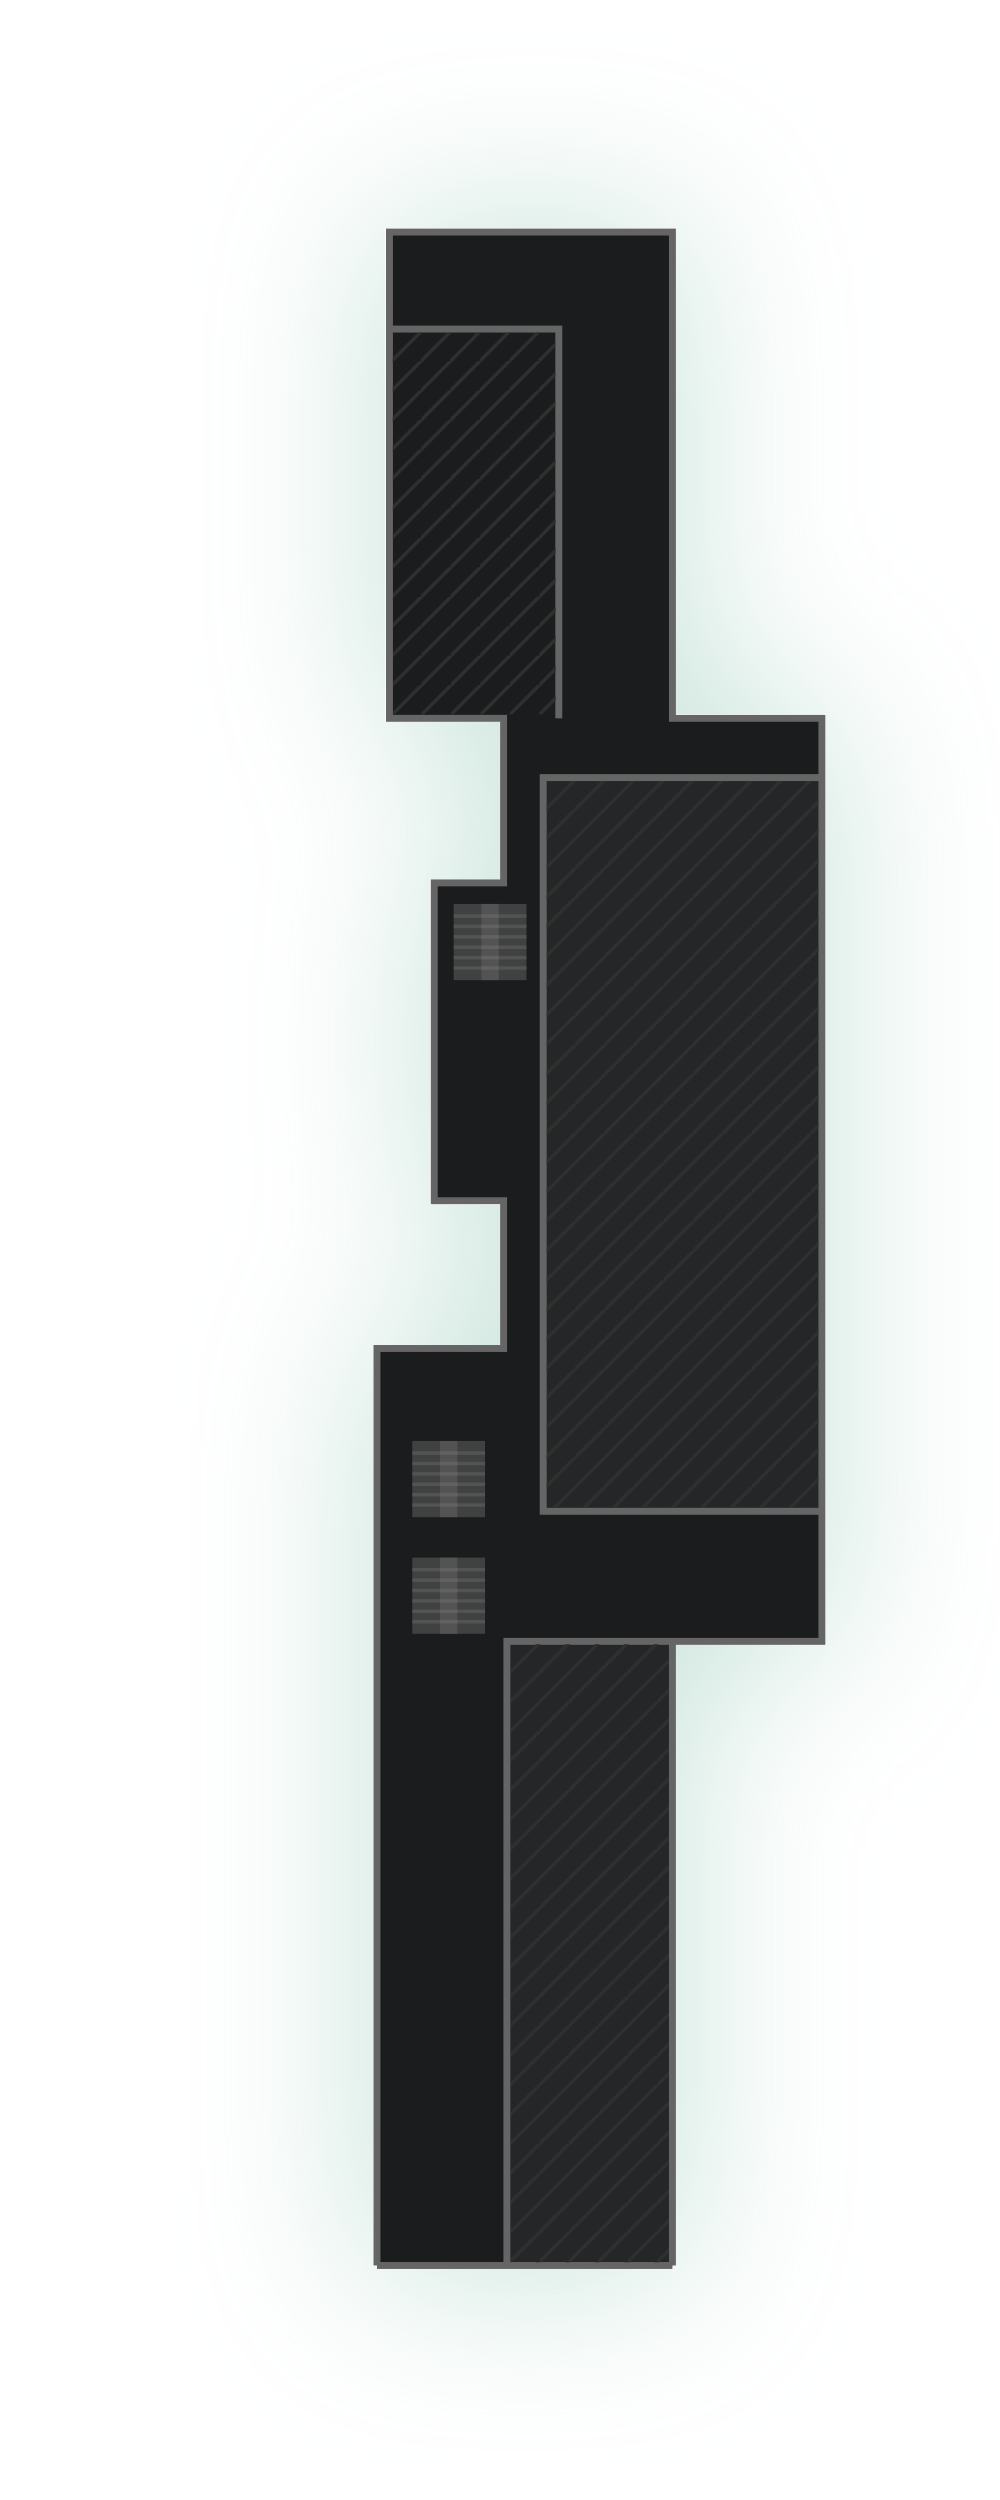
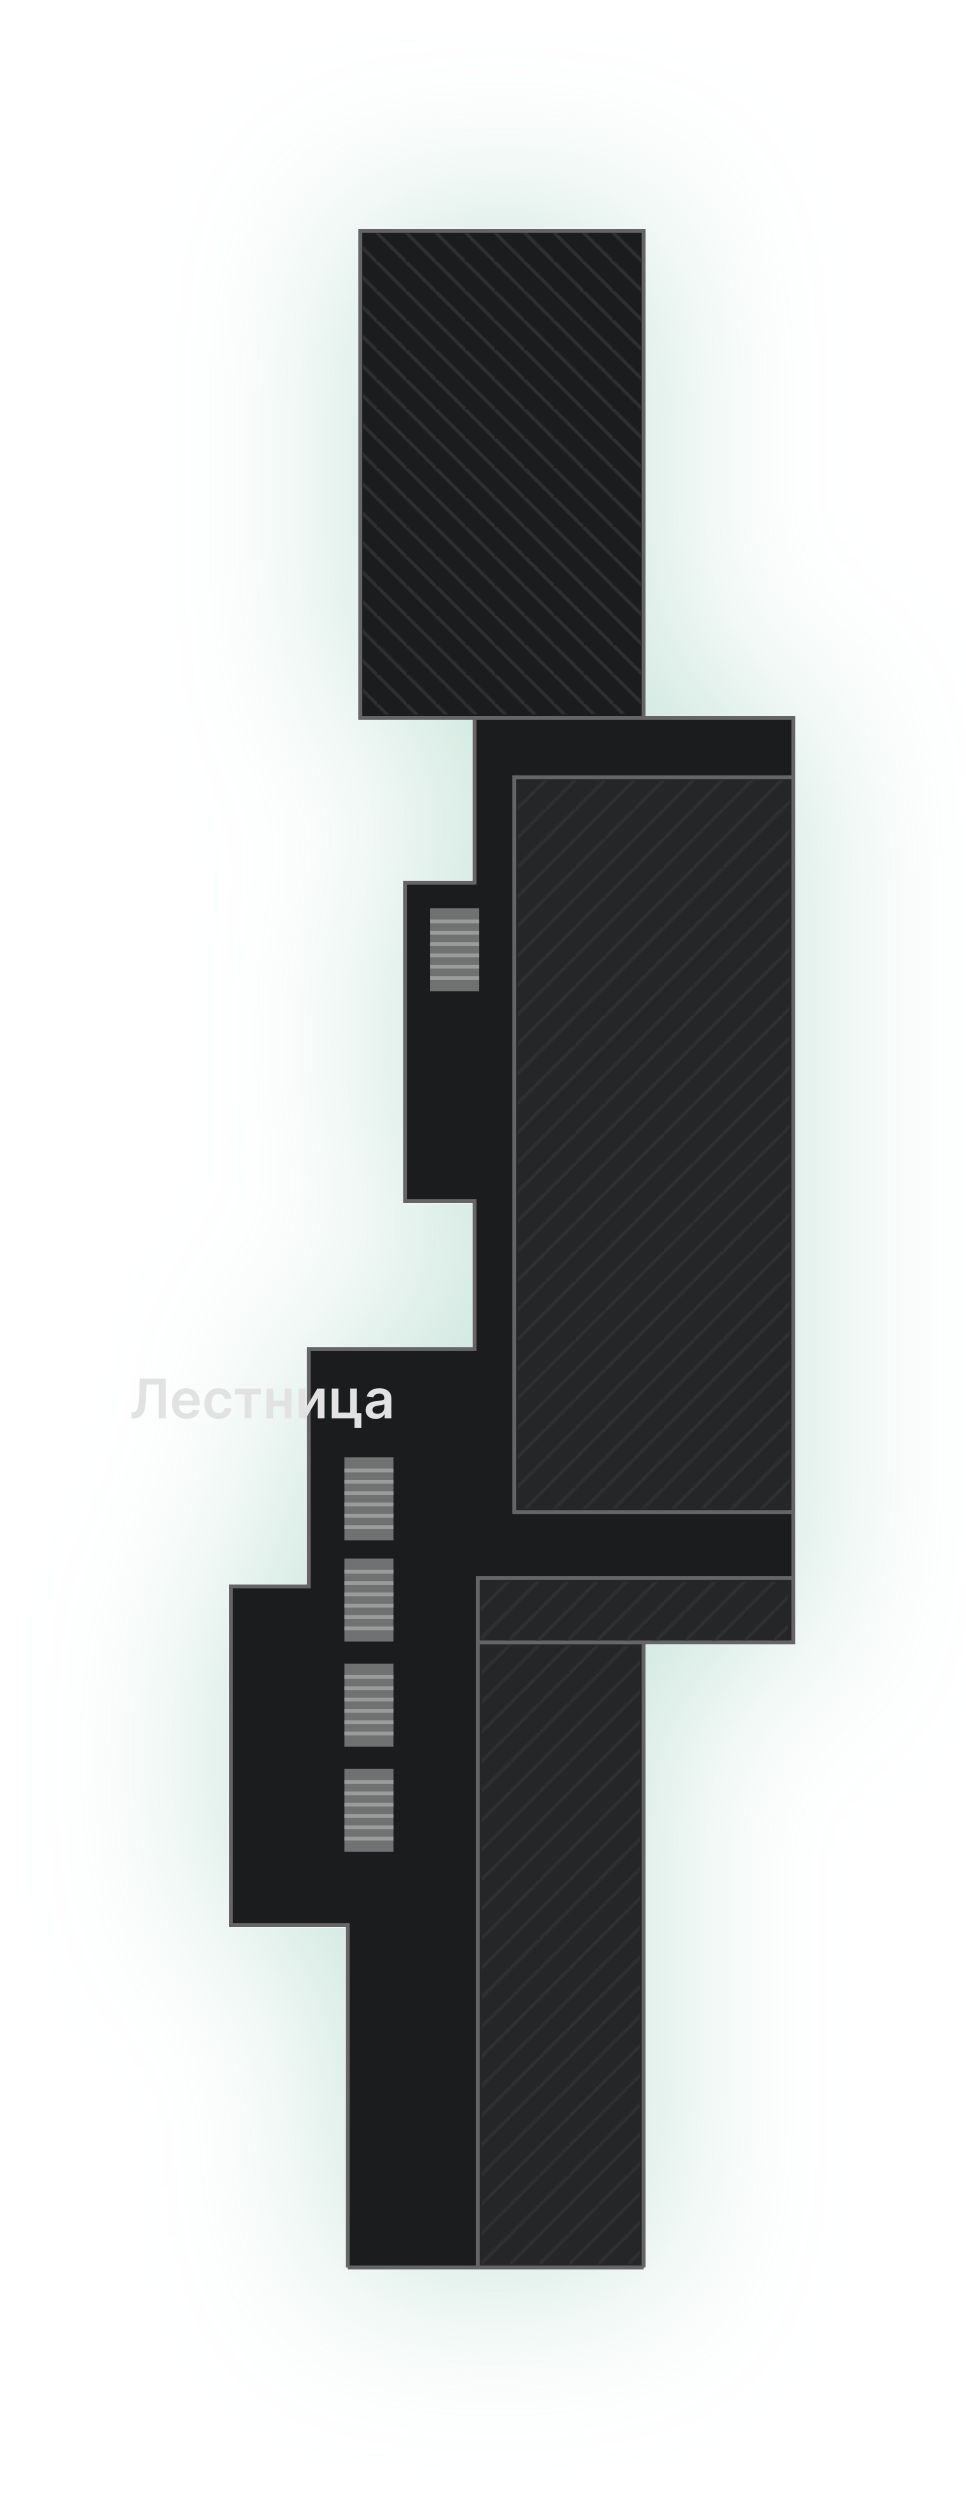
- <svg xmlns="http://www.w3.org/2000/svg" xmlns:xlink="http://www.w3.org/1999/xlink" width="257" height="643" viewBox="0 0 257 643" fill="none">
-   <g filter="url(#filter0_d_795_6688)">
-     <path d="M172.95 582.683L172.95 422.161L130.373 422.161L130.373 582.683L172.95 582.683Z" fill="#252627" />
-     <path d="M96.953 346.829L96.953 582.683L130.373 582.683L130.373 422.161L172.95 422.161L211.391 422.161L211.391 388.705L139.715 388.705L139.715 199.997L211.391 199.997L211.391 184.754L172.95 184.754L172.95 59.683L100.166 59.683L100.166 84.638L100.166 184.754L129.523 184.754L129.523 227.073L111.687 227.073L111.687 308.83L129.523 308.83L129.523 346.829L96.953 346.829Z" fill="#1B1C1D" />
-     <path d="M139.715 388.705L211.391 388.705L211.391 199.997L139.715 199.997L139.715 388.705Z" fill="#252627" />
-     <path d="M96.953 582.683L96.953 346.829L129.523 346.829L129.523 308.83L111.687 308.83L111.687 227.073L129.523 227.073L129.523 184.754L100.166 184.754L100.166 84.638M96.953 582.683L172.95 582.683M96.953 582.683L130.373 582.683M172.95 422.161L211.391 422.161L211.391 388.705M172.95 422.161L172.95 582.683M172.95 422.161L130.373 422.161L130.373 582.683M172.95 582.683L130.373 582.683M211.391 388.705L139.715 388.705L139.715 199.997L211.391 199.997M211.391 388.705L211.391 199.997M211.391 199.997L211.391 184.754L172.95 184.754L172.95 59.683L100.166 59.683L100.166 84.638M100.166 84.638L143.721 84.638L143.721 184.754" stroke="#656565" stroke-width="1.782" />
+ <svg xmlns="http://www.w3.org/2000/svg" xmlns:xlink="http://www.w3.org/1999/xlink" width="248" height="642" viewBox="0 0 248 642" fill="none">
+   <g filter="url(#filter0_d_1768_10921)">
+     <path d="M165.29 582.292L165.29 421.77L122.713 421.77L122.713 582.292L165.29 582.292Z" fill="#252627" />
+     <path d="M132.055 388.314L203.731 388.314L203.731 199.607L132.055 199.607L132.055 388.314Z" fill="#252627" />
+     <path fill-rule="evenodd" clip-rule="evenodd" d="M79.291 407.383L79.293 346.438L121.863 346.438L121.863 308.44L104.027 308.44L104.027 226.682L121.863 226.682L121.863 184.363L92.506 184.363L92.506 84.248L92.506 59.292L165.29 59.292L165.29 184.363L203.731 184.363L203.731 199.607L132.055 199.607L132.055 388.314L203.731 388.314L203.731 405.232L122.713 405.232L122.713 421.77L122.713 582.292L89.293 582.292L89.293 494.365L59.289 494.365L59.29 407.383L79.291 407.383Z" fill="#1B1C1D" />
+     <path d="M165.29 421.77L203.731 421.77L203.731 405.232L122.713 405.232L122.713 421.77L165.29 421.77Z" fill="#252627" />
+     <path d="M89.293 582.292L165.29 582.292M89.293 582.292L122.713 582.292M89.293 582.292L89.293 494.365L59.289 494.365L59.29 407.383L79.291 407.383L79.293 346.438L121.863 346.438L121.863 308.44L104.027 308.44L104.027 226.682L121.863 226.682L121.863 184.363M121.863 184.363L92.506 184.363L92.506 84.248L92.506 59.292L165.29 59.292L165.29 184.363M121.863 184.363L136.061 184.363L165.29 184.363M165.29 184.363L203.731 184.363L203.731 199.607M165.29 421.77L203.731 421.77L203.731 405.232M165.29 421.77L165.29 582.292M165.29 421.77L122.713 421.77M165.29 582.292L122.713 582.292M122.713 582.292L122.713 421.77M122.713 421.77L122.713 405.232L203.731 405.232M203.731 388.314L132.055 388.314L132.055 199.607L203.731 199.607M203.731 388.314L203.731 199.607M203.731 388.314L203.731 405.232" stroke="#656565" />
  </g>
-   <rect x="140.609" y="200.875" width="69.85" height="186.922" fill="url(#pattern0_795_6688)" />
-   <rect x="100.977" y="85.598" width="41.835" height="98.217" transform="rotate(-0.0777904 100.977 85.5981)" fill="url(#pattern1_795_6688)" />
-   <rect x="131.43" y="422.885" width="40.618" height="158.999" fill="url(#pattern2_795_6688)" />
-   <g opacity="0.2">
- 
- 
-     </g>
-   <g opacity="0.2">
- 
- 
-     </g>
-   <rect opacity="0.5" x="116.695" y="232.496" width="11.58" height="3.563" fill="#656565" />
-   <rect opacity="0.5" x="116.695" y="235.168" width="11.58" height="3.563" fill="#656565" />
-   <rect opacity="0.5" x="116.695" y="237.84" width="11.58" height="3.563" fill="#656565" />
-   <rect opacity="0.5" x="116.695" y="240.513" width="11.58" height="3.563" fill="#656565" />
-   <rect opacity="0.5" x="116.695" y="243.185" width="11.58" height="3.563" fill="#656565" />
-   <rect opacity="0.5" x="116.695" y="245.857" width="11.58" height="3.563" fill="#656565" />
-   <rect opacity="0.5" x="116.695" y="248.53" width="11.58" height="3.563" fill="#656565" />
-   <rect opacity="0.5" x="123.82" y="232.496" width="11.58" height="3.563" fill="#656565" />
-   <rect opacity="0.5" x="123.82" y="235.168" width="11.58" height="3.563" fill="#656565" />
-   <rect opacity="0.5" x="123.82" y="237.84" width="11.58" height="3.563" fill="#656565" />
-   <rect opacity="0.5" x="123.82" y="240.513" width="11.58" height="3.563" fill="#656565" />
-   <rect opacity="0.5" x="123.82" y="243.185" width="11.58" height="3.563" fill="#656565" />
-   <rect opacity="0.5" x="123.82" y="245.857" width="11.58" height="3.563" fill="#656565" />
-   <rect opacity="0.5" x="123.82" y="248.53" width="11.58" height="3.563" fill="#656565" />
-   <rect opacity="0.5" x="106.039" y="400.623" width="11.58" height="3.563" fill="#656565" />
-   <rect opacity="0.5" x="106.039" y="403.295" width="11.58" height="3.563" fill="#656565" />
-   <rect opacity="0.5" x="106.039" y="405.967" width="11.58" height="3.563" fill="#656565" />
-   <rect opacity="0.5" x="106.039" y="408.64" width="11.58" height="3.563" fill="#656565" />
-   <rect opacity="0.5" x="106.039" y="411.312" width="11.58" height="3.563" fill="#656565" />
-   <rect opacity="0.5" x="106.039" y="413.984" width="11.58" height="3.563" fill="#656565" />
-   <rect opacity="0.5" x="106.039" y="416.657" width="11.58" height="3.563" fill="#656565" />
-   <rect opacity="0.5" x="106.039" y="370.623" width="11.58" height="3.563" fill="#656565" />
-   <rect opacity="0.5" x="106.039" y="373.295" width="11.58" height="3.563" fill="#656565" />
-   <rect opacity="0.5" x="106.039" y="375.967" width="11.58" height="3.563" fill="#656565" />
-   <rect opacity="0.5" x="106.039" y="378.64" width="11.58" height="3.563" fill="#656565" />
-   <rect opacity="0.5" x="106.039" y="381.312" width="11.58" height="3.563" fill="#656565" />
-   <rect opacity="0.5" x="106.039" y="383.984" width="11.58" height="3.563" fill="#656565" />
-   <rect opacity="0.5" x="106.039" y="386.657" width="11.58" height="3.563" fill="#656565" />
-   <rect opacity="0.5" x="113.164" y="400.623" width="11.58" height="3.563" fill="#656565" />
-   <rect opacity="0.5" x="113.164" y="403.295" width="11.58" height="3.563" fill="#656565" />
-   <rect opacity="0.5" x="113.164" y="405.967" width="11.58" height="3.563" fill="#656565" />
-   <rect opacity="0.5" x="113.164" y="408.64" width="11.58" height="3.563" fill="#656565" />
-   <rect opacity="0.5" x="113.164" y="411.312" width="11.58" height="3.563" fill="#656565" />
-   <rect opacity="0.5" x="113.164" y="413.984" width="11.58" height="3.563" fill="#656565" />
-   <rect opacity="0.5" x="113.164" y="416.657" width="11.58" height="3.563" fill="#656565" />
-   <rect opacity="0.5" x="113.164" y="370.623" width="11.58" height="3.563" fill="#656565" />
-   <rect opacity="0.5" x="113.164" y="373.295" width="11.58" height="3.563" fill="#656565" />
-   <rect opacity="0.5" x="113.164" y="375.967" width="11.58" height="3.563" fill="#656565" />
-   <rect opacity="0.5" x="113.164" y="378.64" width="11.58" height="3.563" fill="#656565" />
-   <rect opacity="0.5" x="113.164" y="381.312" width="11.58" height="3.563" fill="#656565" />
-   <rect opacity="0.5" x="113.164" y="383.984" width="11.58" height="3.563" fill="#656565" />
-   <rect opacity="0.5" x="113.164" y="386.657" width="11.58" height="3.563" fill="#656565" />
+   <rect x="123.438" y="406.232" width="79" height="15" fill="url(#pattern0_1768_10921)" />
+   <rect x="132.945" y="200.484" width="69.85" height="186.922" fill="url(#pattern1_1768_10921)" />
+   <rect x="123.766" y="422.494" width="40.618" height="158.999" fill="url(#pattern2_1768_10921)" />
+   <rect width="71.54" height="123.535" transform="matrix(-0.999999 0.0013577 0.0013577 0.999999 164.609 59.8438)" fill="url(#pattern3_1768_10921)" />
+   <rect opacity="0.5" x="110.438" y="233.232" width="12.598" height="3.876" fill="#C5C5C5" />
+   <rect opacity="0.5" x="110.438" y="236.139" width="12.598" height="3.876" fill="#C5C5C5" />
+   <rect opacity="0.5" x="110.438" y="239.046" width="12.598" height="3.876" fill="#C5C5C5" />
+   <rect opacity="0.5" x="110.438" y="241.954" width="12.598" height="3.876" fill="#C5C5C5" />
+   <rect opacity="0.5" x="110.438" y="244.86" width="12.598" height="3.876" fill="#C5C5C5" />
+   <rect opacity="0.5" x="110.438" y="247.768" width="12.598" height="3.876" fill="#C5C5C5" />
+   <rect opacity="0.5" x="110.438" y="250.675" width="12.598" height="3.876" fill="#C5C5C5" />
+   <rect opacity="0.5" x="88.438" y="374.232" width="12.598" height="3.876" fill="#C5C5C5" />
+   <rect opacity="0.5" x="88.438" y="377.139" width="12.598" height="3.876" fill="#C5C5C5" />
+   <rect opacity="0.5" x="88.438" y="380.046" width="12.598" height="3.876" fill="#C5C5C5" />
+   <rect opacity="0.5" x="88.438" y="382.953" width="12.598" height="3.876" fill="#C5C5C5" />
+   <rect opacity="0.5" x="88.438" y="385.861" width="12.598" height="3.876" fill="#C5C5C5" />
+   <rect opacity="0.5" x="88.438" y="388.768" width="12.598" height="3.876" fill="#C5C5C5" />
+   <rect opacity="0.5" x="88.438" y="391.675" width="12.598" height="3.876" fill="#C5C5C5" />
+   <rect opacity="0.5" x="88.438" y="400.232" width="12.598" height="3.876" fill="#C5C5C5" />
+   <rect opacity="0.5" x="88.438" y="403.139" width="12.598" height="3.876" fill="#C5C5C5" />
+   <rect opacity="0.5" x="88.438" y="406.046" width="12.598" height="3.876" fill="#C5C5C5" />
+   <rect opacity="0.5" x="88.438" y="408.953" width="12.598" height="3.876" fill="#C5C5C5" />
+   <rect opacity="0.5" x="88.438" y="411.861" width="12.598" height="3.876" fill="#C5C5C5" />
+   <rect opacity="0.5" x="88.438" y="414.768" width="12.598" height="3.876" fill="#C5C5C5" />
+   <rect opacity="0.5" x="88.438" y="417.675" width="12.598" height="3.876" fill="#C5C5C5" />
+   <rect opacity="0.5" x="88.438" y="454.232" width="12.598" height="3.876" fill="#C5C5C5" />
+   <rect opacity="0.5" x="88.438" y="457.139" width="12.598" height="3.876" fill="#C5C5C5" />
+   <rect opacity="0.5" x="88.438" y="460.046" width="12.598" height="3.876" fill="#C5C5C5" />
+   <rect opacity="0.5" x="88.438" y="462.953" width="12.598" height="3.876" fill="#C5C5C5" />
+   <rect opacity="0.5" x="88.438" y="465.861" width="12.598" height="3.876" fill="#C5C5C5" />
+   <rect opacity="0.5" x="88.438" y="468.768" width="12.598" height="3.876" fill="#C5C5C5" />
+   <rect opacity="0.5" x="88.438" y="471.675" width="12.598" height="3.876" fill="#C5C5C5" />
+   <rect opacity="0.5" x="88.438" y="427.232" width="12.598" height="3.876" fill="#C5C5C5" />
+   <rect opacity="0.5" x="88.438" y="430.139" width="12.598" height="3.876" fill="#C5C5C5" />
+   <rect opacity="0.5" x="88.438" y="433.046" width="12.598" height="3.876" fill="#C5C5C5" />
+   <rect opacity="0.5" x="88.438" y="435.953" width="12.598" height="3.876" fill="#C5C5C5" />
+   <rect opacity="0.5" x="88.438" y="438.861" width="12.598" height="3.876" fill="#C5C5C5" />
+   <rect opacity="0.5" x="88.438" y="441.768" width="12.598" height="3.876" fill="#C5C5C5" />
+   <rect opacity="0.5" x="88.438" y="444.675" width="12.598" height="3.876" fill="#C5C5C5" />
+   <path d="M33.781 364.232V362.701L34.069 362.686C34.46 362.663 34.77 362.522 34.999 362.263C35.231 362.005 35.401 361.589 35.511 361.015C35.623 360.442 35.698 359.673 35.734 358.708L35.903 354.05H42.575V364.232H40.771V355.566H37.624L37.465 359.28C37.418 360.394 37.295 361.317 37.097 362.049C36.901 362.782 36.58 363.329 36.132 363.69C35.688 364.051 35.07 364.232 34.278 364.232H33.781ZM47.887 364.381C47.122 364.381 46.461 364.222 45.904 363.904C45.35 363.582 44.924 363.128 44.626 362.542C44.328 361.952 44.179 361.257 44.179 360.458C44.179 359.673 44.328 358.984 44.626 358.39C44.928 357.794 45.349 357.33 45.889 356.998C46.429 356.664 47.064 356.496 47.793 356.496C48.264 356.496 48.708 356.572 49.125 356.725C49.546 356.874 49.917 357.106 50.239 357.421C50.564 357.736 50.819 358.137 51.005 358.624C51.19 359.108 51.283 359.685 51.283 360.354V360.906H45.024V359.693H49.558C49.555 359.348 49.48 359.042 49.334 358.773C49.188 358.501 48.984 358.288 48.723 358.132C48.464 357.976 48.163 357.898 47.818 357.898C47.45 357.898 47.127 357.988 46.848 358.167C46.57 358.342 46.353 358.574 46.197 358.863C46.045 359.148 45.967 359.461 45.963 359.802V360.861C45.963 361.305 46.045 361.686 46.207 362.005C46.369 362.32 46.596 362.561 46.888 362.731C47.18 362.896 47.521 362.979 47.912 362.979C48.174 362.979 48.411 362.943 48.623 362.87C48.835 362.793 49.019 362.682 49.175 362.537C49.331 362.391 49.449 362.21 49.528 361.995L51.209 362.184C51.102 362.628 50.9 363.016 50.602 363.347C50.307 363.675 49.929 363.93 49.468 364.113C49.008 364.292 48.481 364.381 47.887 364.381ZM56.136 364.381C55.374 364.381 54.72 364.214 54.173 363.879C53.629 363.544 53.21 363.082 52.915 362.492C52.623 361.899 52.477 361.216 52.477 360.444C52.477 359.668 52.627 358.984 52.925 358.39C53.223 357.794 53.644 357.33 54.188 356.998C54.735 356.664 55.381 356.496 56.127 356.496C56.746 356.496 57.295 356.61 57.772 356.839C58.253 357.065 58.636 357.384 58.921 357.799C59.206 358.21 59.368 358.69 59.408 359.24H57.688C57.618 358.873 57.452 358.566 57.191 358.321C56.932 358.072 56.586 357.948 56.151 357.948C55.784 357.948 55.46 358.047 55.182 358.246C54.904 358.442 54.687 358.723 54.531 359.091C54.378 359.459 54.302 359.9 54.302 360.414C54.302 360.934 54.378 361.382 54.531 361.756C54.683 362.127 54.897 362.414 55.172 362.616C55.45 362.815 55.777 362.914 56.151 362.914C56.417 362.914 56.654 362.865 56.862 362.765C57.075 362.663 57.252 362.515 57.394 362.323C57.537 362.131 57.635 361.897 57.688 361.622H59.408C59.365 362.162 59.206 362.641 58.931 363.059C58.656 363.473 58.281 363.798 57.807 364.033C57.333 364.265 56.776 364.381 56.136 364.381ZM60.331 358.072V356.596H67.013V358.072H64.542V364.232H62.802V358.072H60.331ZM73.691 359.668V361.145H69.624V359.668H73.691ZM70.181 356.596V364.232H68.446V356.596H70.181ZM74.87 356.596V364.232H73.139V356.596H74.87ZM78.425 361.796L81.483 356.596H83.332V364.232H81.592V359.027L78.545 364.232H76.69V356.596H78.425V361.796ZM91.629 356.596V362.89H92.797V366.688H91.037V364.232H85.181V356.596H86.916V362.755H89.909V356.596H91.629ZM96.47 364.386C95.986 364.386 95.55 364.3 95.162 364.128C94.778 363.952 94.473 363.693 94.248 363.352C94.025 363.011 93.914 362.59 93.914 362.089C93.914 361.658 93.994 361.302 94.153 361.02C94.312 360.739 94.529 360.513 94.804 360.344C95.079 360.175 95.389 360.048 95.734 359.961C96.082 359.872 96.442 359.807 96.813 359.767C97.26 359.721 97.623 359.68 97.902 359.643C98.18 359.603 98.382 359.544 98.508 359.464C98.637 359.381 98.702 359.254 98.702 359.081V359.052C98.702 358.677 98.591 358.387 98.369 358.182C98.147 357.976 97.827 357.873 97.409 357.873C96.969 357.873 96.619 357.969 96.36 358.162C96.105 358.354 95.933 358.581 95.843 358.843L94.163 358.604C94.296 358.14 94.514 357.752 94.819 357.441C95.124 357.126 95.497 356.891 95.938 356.735C96.379 356.576 96.866 356.496 97.4 356.496C97.767 356.496 98.134 356.539 98.498 356.625C98.863 356.712 99.196 356.854 99.498 357.053C99.799 357.249 100.041 357.515 100.223 357.853C100.409 358.191 100.502 358.614 100.502 359.121V364.232H98.772V363.183H98.712C98.603 363.395 98.448 363.594 98.25 363.78C98.054 363.962 97.807 364.109 97.509 364.222C97.214 364.331 96.868 364.386 96.47 364.386ZM96.937 363.064C97.298 363.064 97.612 362.992 97.877 362.85C98.142 362.704 98.346 362.512 98.488 362.273C98.634 362.034 98.707 361.774 98.707 361.493V360.593C98.651 360.639 98.555 360.682 98.419 360.722C98.286 360.762 98.137 360.797 97.971 360.826C97.805 360.856 97.641 360.883 97.479 360.906C97.317 360.929 97.176 360.949 97.056 360.966C96.788 361.002 96.548 361.062 96.336 361.145C96.124 361.227 95.956 361.343 95.834 361.493C95.711 361.638 95.65 361.827 95.65 362.059C95.65 362.391 95.77 362.641 96.012 362.81C96.254 362.979 96.563 363.064 96.937 363.064Z" fill="#E2E2E2" />
  <defs>
-     <filter id="filter0_d_795_6688" x="37.27" y="1.71661e-05" width="233.803" height="642.365" filterUnits="userSpaceOnUse" color-interpolation-filters="sRGB">
+     <filter id="filter0_d_1768_10921" x="-0.003" y="1.71661e-05" width="263.029" height="641.584" filterUnits="userSpaceOnUse" color-interpolation-filters="sRGB">
      <feFlood flood-opacity="0" result="BackgroundImageFix" />
      <feColorMatrix in="SourceAlpha" type="matrix" values="0 0 0 0 0 0 0 0 0 0 0 0 0 0 0 0 0 0 127 0" result="hardAlpha" />
-       <feMorphology radius="14.253" operator="dilate" in="SourceAlpha" result="effect1_dropShadow_795_6688" />
+       <feMorphology radius="14.253" operator="dilate" in="SourceAlpha" result="effect1_dropShadow_1768_10921" />
      <feOffset />
      <feGaussianBlur stdDeviation="22.27" />
      <feComposite in2="hardAlpha" operator="out" />
      <feColorMatrix type="matrix" values="0 0 0 0 0.486 0 0 0 0 0.737 0 0 0 0 0.643 0 0 0 0.4 0" />
-       <feBlend mode="normal" in2="BackgroundImageFix" result="effect1_dropShadow_795_6688" />
-       <feBlend mode="normal" in="SourceGraphic" in2="effect1_dropShadow_795_6688" result="shape" />
+       <feBlend mode="normal" in2="BackgroundImageFix" result="effect1_dropShadow_1768_10921" />
+       <feBlend mode="normal" in="SourceGraphic" in2="effect1_dropShadow_1768_10921" result="shape" />
    </filter>
-     <pattern id="pattern0_795_6688" patternUnits="userSpaceOnUse" patternTransform="matrix(7.57865 0 0 7.57822 140.294 200.56)" preserveAspectRatio="none" viewBox="-0.354 -0.354 8.508 8.507" width="1" height="1">
-       <use xlink:href="#pattern0_795_6688_inner" transform="translate(-8.50781 -8.50732)" />
-       <use xlink:href="#pattern0_795_6688_inner" transform="translate(0 -8.50732)" />
-       <use xlink:href="#pattern0_795_6688_inner" transform="translate(-8.50781 0)" />
-       <g id="pattern0_795_6688_inner">
+     <pattern id="pattern0_1768_10921" patternUnits="userSpaceOnUse" patternTransform="matrix(7.57865 0 0 7.57822 123.123 405.917)" preserveAspectRatio="none" viewBox="-0.354 -0.354 8.508 8.507" width="1" height="1">
+       <use xlink:href="#pattern0_1768_10921_inner" transform="translate(-8.50781 -8.50732)" />
+       <use xlink:href="#pattern0_1768_10921_inner" transform="translate(0 -8.50732)" />
+       <use xlink:href="#pattern0_1768_10921_inner" transform="translate(-8.50781 0)" />
+       <g id="pattern0_1768_10921_inner">
        <path d="M8.508 0L0 8.507" stroke="#2E2F2E" />
      </g>
    </pattern>
-     <pattern id="pattern1_795_6688" patternUnits="userSpaceOnUse" patternTransform="matrix(7.57865 0 0 7.57822 100.662 85.2832)" preserveAspectRatio="none" viewBox="-0.354 -0.354 8.508 8.507" width="1" height="1">
-       <use xlink:href="#pattern1_795_6688_inner" transform="translate(-8.50781 -8.50732)" />
-       <use xlink:href="#pattern1_795_6688_inner" transform="translate(0 -8.50732)" />
-       <use xlink:href="#pattern1_795_6688_inner" transform="translate(-8.50781 0)" />
-       <g id="pattern1_795_6688_inner">
+     <pattern id="pattern1_1768_10921" patternUnits="userSpaceOnUse" patternTransform="matrix(7.57865 0 0 7.57822 132.63 200.169)" preserveAspectRatio="none" viewBox="-0.354 -0.354 8.508 8.507" width="1" height="1">
+       <use xlink:href="#pattern1_1768_10921_inner" transform="translate(-8.50781 -8.50732)" />
+       <use xlink:href="#pattern1_1768_10921_inner" transform="translate(0 -8.50732)" />
+       <use xlink:href="#pattern1_1768_10921_inner" transform="translate(-8.50781 0)" />
+       <g id="pattern1_1768_10921_inner">
        <path d="M8.508 0L0 8.507" stroke="#2E2F2E" />
      </g>
    </pattern>
-     <pattern id="pattern2_795_6688" patternUnits="userSpaceOnUse" patternTransform="matrix(7.57865 0 0 7.57822 131.115 422.57)" preserveAspectRatio="none" viewBox="-0.354 -0.354 8.508 8.507" width="1" height="1">
-       <use xlink:href="#pattern2_795_6688_inner" transform="translate(-8.50781 -8.50732)" />
-       <use xlink:href="#pattern2_795_6688_inner" transform="translate(0 -8.50732)" />
-       <use xlink:href="#pattern2_795_6688_inner" transform="translate(-8.50781 0)" />
-       <g id="pattern2_795_6688_inner">
+     <pattern id="pattern2_1768_10921" patternUnits="userSpaceOnUse" patternTransform="matrix(7.57865 0 0 7.57822 123.451 422.179)" preserveAspectRatio="none" viewBox="-0.354 -0.354 8.508 8.507" width="1" height="1">
+       <use xlink:href="#pattern2_1768_10921_inner" transform="translate(-8.50781 -8.50732)" />
+       <use xlink:href="#pattern2_1768_10921_inner" transform="translate(0 -8.50732)" />
+       <use xlink:href="#pattern2_1768_10921_inner" transform="translate(-8.50781 0)" />
+       <g id="pattern2_1768_10921_inner">
+         <path d="M8.508 0L0 8.507" stroke="#2E2F2E" />
+       </g>
+     </pattern>
+     <pattern id="pattern3_1768_10921" patternUnits="userSpaceOnUse" patternTransform="matrix(7.57865 0 0 7.57822 -0.314907 -0.314907)" preserveAspectRatio="none" viewBox="-0.354 -0.354 8.508 8.507" width="1" height="1">
+       <use xlink:href="#pattern3_1768_10921_inner" transform="translate(-8.50781 -8.50732)" />
+       <use xlink:href="#pattern3_1768_10921_inner" transform="translate(0 -8.50732)" />
+       <use xlink:href="#pattern3_1768_10921_inner" transform="translate(-8.50781 0)" />
+       <g id="pattern3_1768_10921_inner">
        <path d="M8.508 0L0 8.507" stroke="#2E2F2E" />
      </g>
    </pattern>
  </defs>
</svg>
